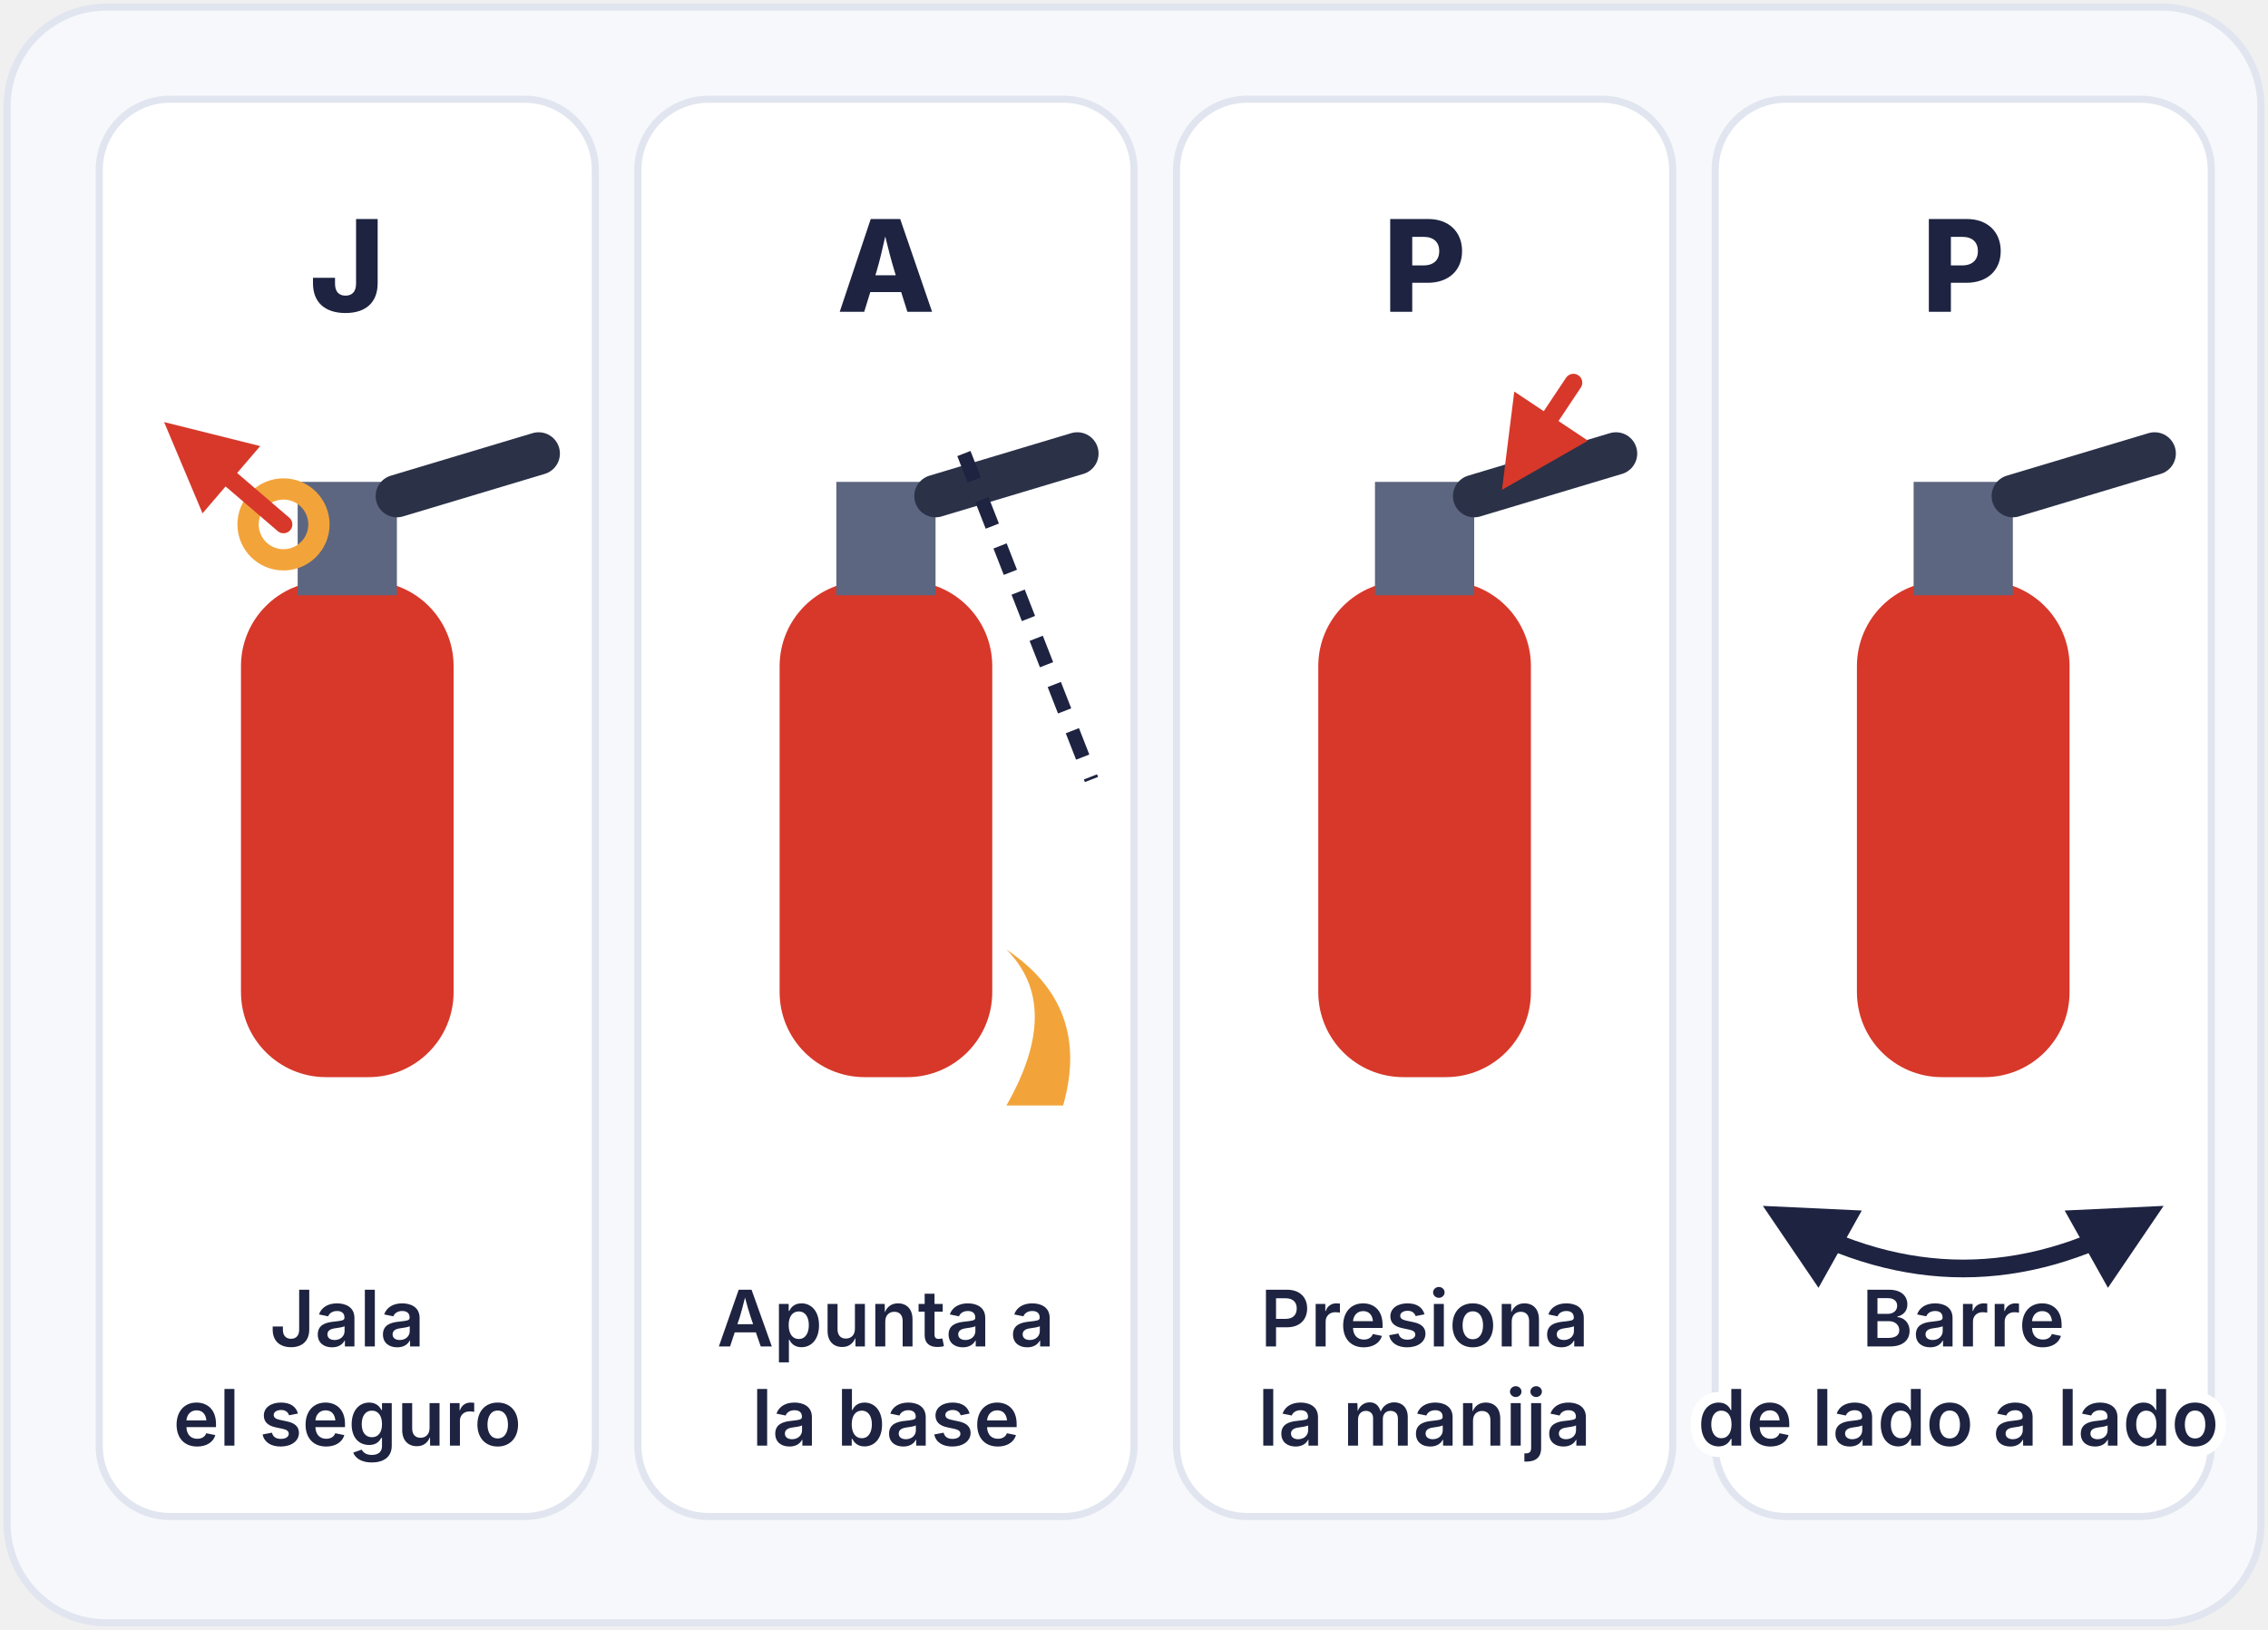
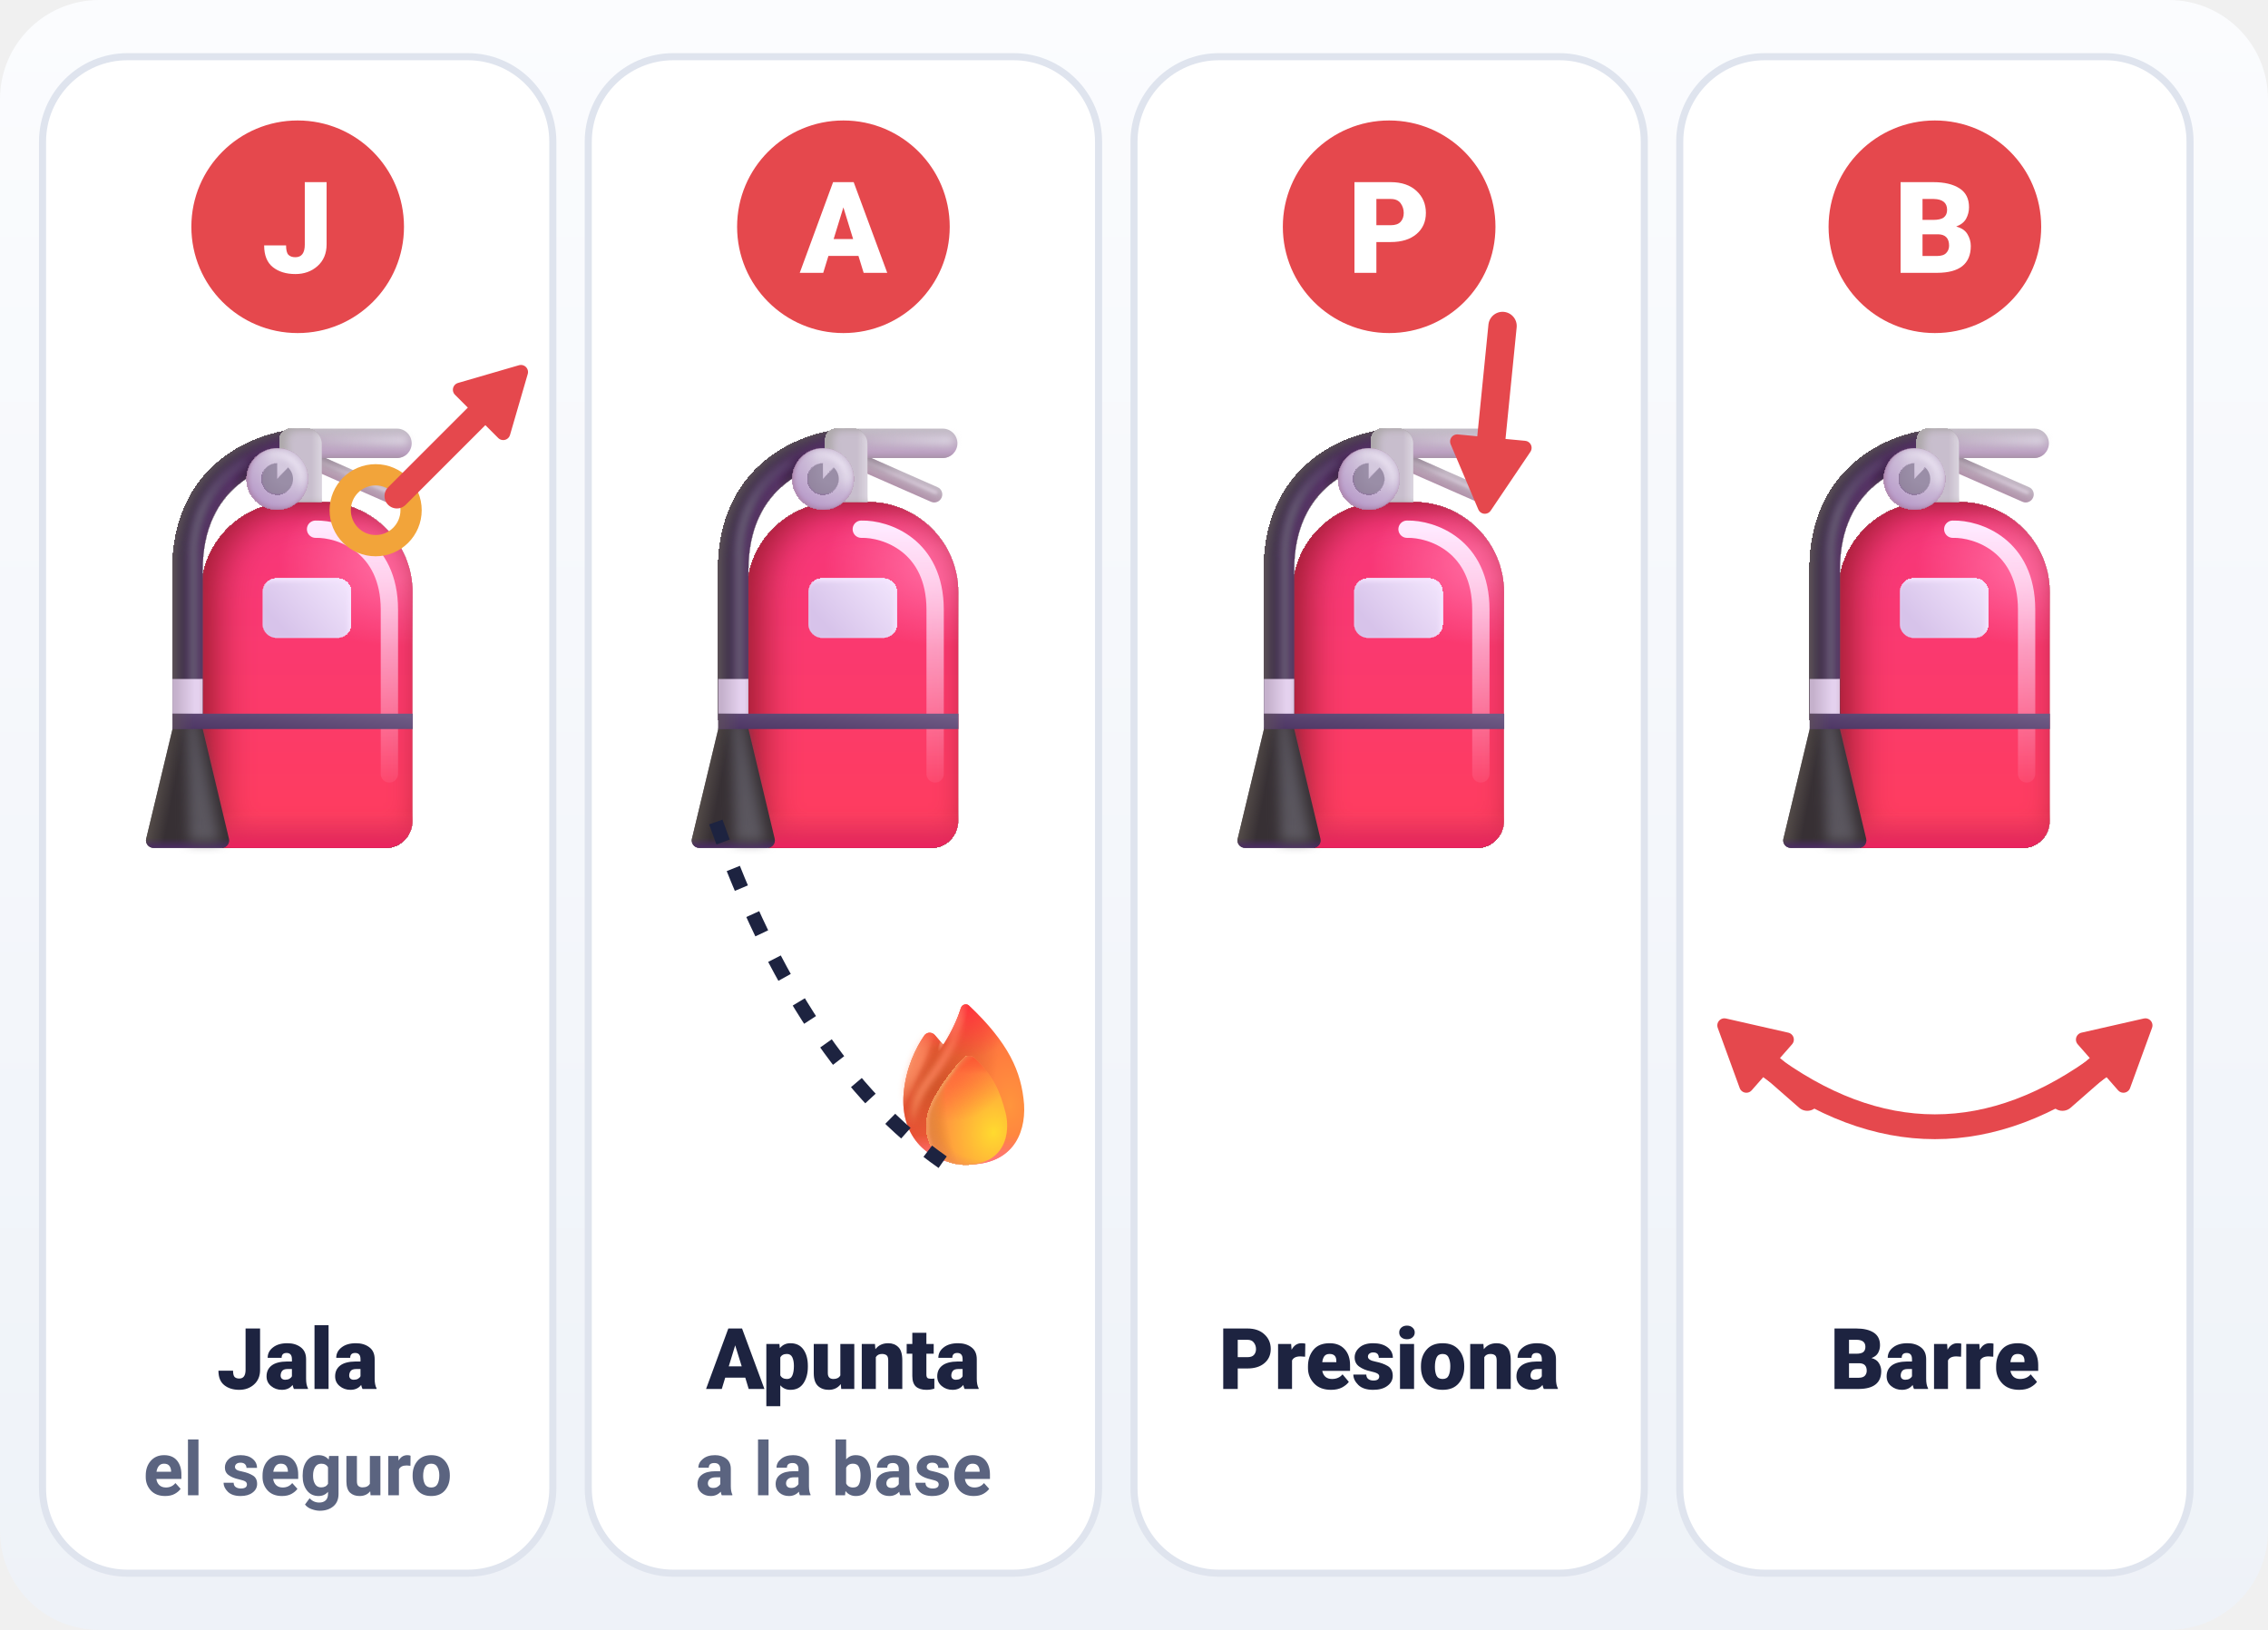
- <svg xmlns="http://www.w3.org/2000/svg" viewBox="0 0 320 230" role="img" aria-label="Extintor: jala el seguro, apunta a la base, presiona la manija, barre de lado a lado">
+ <svg xmlns="http://www.w3.org/2000/svg" viewBox="0 0 320 230" role="img" aria-label="Extintor, J.A.P.B.: jala el seguro, apunta a la base del fuego, presiona la manija, barre de lado a lado.">
  <defs>
-     <marker id="ah" viewBox="0 0 10 10" refX="7" refY="5" markerWidth="5" markerHeight="5" orient="auto-start-reverse">
-       <path d="M0 0 L10 5 L0 10 z" fill="#1d2340" />
-     </marker>
-     <marker id="ahr" viewBox="0 0 10 10" refX="7" refY="5" markerWidth="5" markerHeight="5" orient="auto-start-reverse">
-       <path d="M0 0 L10 5 L0 10 z" fill="#d7382a" />
-     </marker>
-     <style>.lb{font:700 13px system-ui,-apple-system,sans-serif;fill:#1d2340;paint-order:stroke;stroke:#fff;stroke-width:4px;stroke-linejoin:round}.sm{font:600 11px system-ui,-apple-system,sans-serif;fill:#1d2340;paint-order:stroke;stroke:#fff;stroke-width:3px}.big{font:800 18px system-ui,-apple-system,sans-serif;fill:#1d2340}.rd{fill:#d7382a}</style>
+     <linearGradient id="bg" x1="0" y1="0" x2="0" y2="1">
+       <stop offset="0" stop-color="#fbfcfe" />
+       <stop offset="1" stop-color="#eef2f8" />
+     </linearGradient>
+     <clipPath id="card">
+       <rect x="0" y="0" width="320" height="230" rx="14" />
+     </clipPath>
+     <symbol id="s0_sym" viewBox="0 0 32 32" fill="none">
+       <g filter="url(#s0_0)">
+         <path d="M9.601 12.99C9.601 9.67 12.29 6.99 15.6 6.99H17.615C20.929 6.99 23.62 9.67 23.62 12.99V28.154C23.615 29.15 22.81 29.95 21.82 29.95H11.401C10.407 29.95 9.6 29.15 9.6 28.15V12.988Z" fill="url(#s0_11)" />
+         <path d="M9.601 12.99C9.601 9.67 12.29 6.99 15.6 6.99H17.615C20.929 6.99 23.62 9.67 23.62 12.99V28.154C23.615 29.15 22.81 29.95 21.82 29.95H11.401C10.407 29.95 9.6 29.15 9.6 28.15V12.988Z" fill="url(#s0_12)" />
+         <path d="M9.601 12.99C9.601 9.67 12.29 6.99 15.6 6.99H17.615C20.929 6.99 23.62 9.67 23.62 12.99V28.154C23.615 29.15 22.81 29.95 21.82 29.95H11.401C10.407 29.95 9.6 29.15 9.6 28.15V12.988Z" fill="url(#s0_13)" />
+       </g>
+       <path d="M9.601 12.99C9.601 9.67 12.29 6.99 15.6 6.99H17.615C20.929 6.99 23.62 9.67 23.62 12.99V28.154C23.615 29.15 22.81 29.95 21.82 29.95H11.401C10.407 29.95 9.6 29.15 9.6 28.15V12.988Z" fill="url(#s0_14)" />
+       <g filter="url(#s0_1)">
+         <path d="M13.679 12.97C13.679 12.47 14.08 12.07 14.58 12.07H18.638C19.135 12.07 19.54 12.47 19.54 12.97V15.1C19.538 15.6 19.13 16 18.64 16H14.579C14.082 16 13.68 15.6 13.68 15.1V12.966Z" fill="url(#s0_15)" />
+       </g>
+       <path d="M17.188 8.79C18.822 8.75 22.09 9.87 22.09 14.14C22.089 18.34 22.09 23.09 22.09 25.04" stroke="url(#s0_16)" stroke-width="1.15" stroke-linecap="round" />
+       <path d="M15.515 3.62C15.633 3.35 15.95 3.23 16.21 3.34L22.251 6C22.519 6.11 22.64 6.43 22.52 6.69C22.406 6.96 22.09 7.09 21.82 6.97L15.787 4.32C15.519 4.2 15.4 3.89 15.51 3.62Z" fill="url(#s0_17)" />
+       <path d="M15.515 3.62C15.633 3.35 15.95 3.23 16.21 3.34L22.251 6C22.519 6.11 22.64 6.43 22.52 6.69C22.406 6.96 22.09 7.09 21.82 6.97L15.787 4.32C15.519 4.2 15.4 3.89 15.51 3.62Z" fill="url(#s0_18)" />
+       <g filter="url(#s0_2)">
+         <path d="M17.405 4.27L22.124 6.34" stroke="url(#s0_19)" stroke-width="0.25" stroke-linecap="round" />
+       </g>
+       <path d="M15.272 3.09C15.272 2.55 15.71 2.11 16.25 2.11H22.593C23.132 2.11 23.57 2.55 23.57 3.09C23.569 3.63 23.13 4.06 22.59 4.06H16.249C15.71 4.06 15.27 3.63 15.27 3.09Z" fill="url(#s0_20)" />
+       <path d="M15.272 3.09C15.272 2.55 15.71 2.11 16.25 2.11H22.593C23.132 2.11 23.57 2.55 23.57 3.09C23.569 3.63 23.13 4.06 22.59 4.06H16.249C15.71 4.06 15.27 3.63 15.27 3.09Z" fill="url(#s0_21)" />
+       <g filter="url(#s0_3)">
+         <path fill-rule="evenodd" clip-rule="evenodd" d="M10.748 4.31C12.441 2.88 14.45 2.33 15.78 2.18L16 4.17C14.941 4.28 13.35 4.73 12.04 5.84C10.764 6.91 9.69 8.65 9.69 11.53V21.469H7.686V11.531C7.686 8.07 9.02 5.76 10.75 4.31Z" fill="#542E65" />
+         <path fill-rule="evenodd" clip-rule="evenodd" d="M10.748 4.31C12.441 2.88 14.45 2.33 15.78 2.18L16 4.17C14.941 4.28 13.35 4.73 12.04 5.84C10.764 6.91 9.69 8.65 9.69 11.53V21.469H7.686V11.531C7.686 8.07 9.02 5.76 10.75 4.31Z" fill="url(#s0_22)" />
+       </g>
+       <path d="M5.944 29.34L7.714 21.95H9.667L11.437 29.34C11.512 29.65 11.27 29.95 10.95 29.95H6.43C6.107 29.95 5.87 29.65 5.94 29.34Z" fill="#373034" />
+       <path d="M5.944 29.34L7.714 21.95H9.667L11.437 29.34C11.512 29.65 11.27 29.95 10.95 29.95H6.43C6.107 29.95 5.87 29.65 5.94 29.34Z" fill="url(#s0_23)" />
+       <path d="M5.944 29.34L7.714 21.95H9.667L11.437 29.34C11.512 29.65 11.27 29.95 10.95 29.95H6.43C6.107 29.95 5.87 29.65 5.94 29.34Z" fill="url(#s0_24)" />
+       <g filter="url(#s0_4)">
+         <path d="M15.554 2.11C15.139 2.11 14.8 2.45 14.8 2.86V7.04C15.065 7.01 15.33 6.99 15.6 6.99H17.593V3.109C17.593 2.56 17.14 2.11 16.59 2.11H15.554Z" fill="#C8BECD" />
+         <path d="M15.554 2.11C15.139 2.11 14.8 2.45 14.8 2.86V7.04C15.065 7.01 15.33 6.99 15.6 6.99H17.593V3.109C17.593 2.56 17.14 2.11 16.59 2.11H15.554Z" fill="url(#s0_25)" />
+       </g>
+       <g filter="url(#s0_5)">
+         <circle cx="14.65" cy="5.45" r="2.04" fill="url(#s0_26)" />
+       </g>
+       <g filter="url(#s0_6)">
+         <circle cx="14.65" cy="5.45" r="1.56" stroke="url(#s0_27)" stroke-width="0.5" />
+       </g>
+       <g filter="url(#s0_7)">
+         <path d="M14.639 4.41V5.453L15.369 4.7C15.565 4.89 15.69 5.16 15.69 5.45C15.686 6.02 15.22 6.49 14.65 6.49C14.073 6.49 13.61 6.02 13.61 5.45C13.608 4.88 14.07 4.41 14.64 4.41Z" fill="url(#s0_28)" />
+       </g>
+       <g filter="url(#s0_8)">
+         <path d="M8.796 29.56L8.608 21.47H9.296L10.843 29.56H8.796Z" fill="url(#s0_29)" />
+         <path d="M8.796 29.56L8.608 21.47H9.296L10.843 29.56H8.796Z" fill="url(#s0_30)" />
+       </g>
+       <g filter="url(#s0_9)">
+         <path d="M12.608 4.34C11.436 4.83 9.09 6.75 9.09 10.5C9.093 14.25 9.09 17.98 9.09 19.38" stroke="url(#s0_31)" stroke-width="0.6" />
+       </g>
+       <path d="M9.686 18.73V21.469H7.686V18.734H9.686Z" fill="url(#s0_32)" />
+       <path d="M9.686 18.73V21.469H7.686V18.734H9.686Z" fill="url(#s0_33)" />
+       <rect x="7.69" y="21.04" width="15.95" height="1.02" fill="url(#s0_34)" />
+       <rect x="7.69" y="21.04" width="15.95" height="1.02" fill="url(#s0_35)" />
+       <g filter="url(#s0_10)">
+         <rect x="17.59" y="2.59" width="5.75" height="0.61" rx="0.31" fill="url(#s0_36)" />
+       </g>
+       <defs>
+         <filter id="s0_0" x="9.6" y="6.99" width="15.01" height="22.97" filterUnits="userSpaceOnUse" color-interpolation-filters="sRGB">
+           <feFlood flood-opacity="0" result="BackgroundImageFix" />
+           <feBlend mode="normal" in="SourceGraphic" in2="BackgroundImageFix" result="shape" />
+           <feColorMatrix in="SourceAlpha" type="matrix" values="0 0 0 0 0 0 0 0 0 0 0 0 0 0 0 0 0 0 127 0" result="hardAlpha" />
+           <feOffset dx="1" />
+           <feGaussianBlur stdDeviation="1.25" />
+           <feComposite in2="hardAlpha" operator="arithmetic" k2="-1" k3="1" />
+           <feColorMatrix type="matrix" values="0 0 0 0 0.63 0 0 0 0 0.11 0 0 0 0 0.2 0 0 0 1 0" />
+           <feBlend mode="normal" in2="shape" result="effect1_innerShadow_18_26380" />
+         </filter>
+         <filter id="s0_1" x="13.53" y="12.07" width="6.01" height="4.08" filterUnits="userSpaceOnUse" color-interpolation-filters="sRGB">
+           <feFlood flood-opacity="0" result="BackgroundImageFix" />
+           <feBlend mode="normal" in="SourceGraphic" in2="BackgroundImageFix" result="shape" />
+           <feColorMatrix in="SourceAlpha" type="matrix" values="0 0 0 0 0 0 0 0 0 0 0 0 0 0 0 0 0 0 127 0" result="hardAlpha" />
+           <feOffset dx="-0.15" dy="0.15" />
+           <feGaussianBlur stdDeviation="0.15" />
+           <feComposite in2="hardAlpha" operator="arithmetic" k2="-1" k3="1" />
+           <feColorMatrix type="matrix" values="0 0 0 0 0.96 0 0 0 0 0.9 0 0 0 0 1 0 0 0 1 0" />
+           <feBlend mode="normal" in2="shape" result="effect1_innerShadow_18_26380" />
+         </filter>
+         <filter id="s0_2" x="17.03" y="3.89" width="5.47" height="2.83" filterUnits="userSpaceOnUse" color-interpolation-filters="sRGB">
+           <feFlood flood-opacity="0" result="BackgroundImageFix" />
+           <feBlend mode="normal" in="SourceGraphic" in2="BackgroundImageFix" result="shape" />
+           <feGaussianBlur stdDeviation="0.12" result="effect1_foregroundBlur_18_26380" />
+         </filter>
+         <filter id="s0_3" x="7.69" y="2.18" width="9.31" height="19.29" filterUnits="userSpaceOnUse" color-interpolation-filters="sRGB">
+           <feFlood flood-opacity="0" result="BackgroundImageFix" />
+           <feBlend mode="normal" in="SourceGraphic" in2="BackgroundImageFix" result="shape" />
+           <feColorMatrix in="SourceAlpha" type="matrix" values="0 0 0 0 0 0 0 0 0 0 0 0 0 0 0 0 0 0 127 0" result="hardAlpha" />
+           <feOffset dx="1.25" />
+           <feGaussianBlur stdDeviation="0.5" />
+           <feComposite in2="hardAlpha" operator="arithmetic" k2="-1" k3="1" />
+           <feColorMatrix type="matrix" values="0 0 0 0 0.25 0 0 0 0 0.2 0 0 0 0 0.29 0 0 0 1 0" />
+           <feBlend mode="normal" in2="shape" result="effect1_innerShadow_18_26380" />
+           <feColorMatrix in="SourceAlpha" type="matrix" values="0 0 0 0 0 0 0 0 0 0 0 0 0 0 0 0 0 0 127 0" result="hardAlpha" />
+           <feOffset dx="0.25" />
+           <feGaussianBlur stdDeviation="0.38" />
+           <feComposite in2="hardAlpha" operator="arithmetic" k2="-1" k3="1" />
+           <feColorMatrix type="matrix" values="0 0 0 0 0.38 0 0 0 0 0.34 0 0 0 0 0.35 0 0 0 1 0" />
+           <feBlend mode="normal" in2="effect1_innerShadow_18_26380" result="effect2_innerShadow_18_26380" />
+         </filter>
+         <filter id="s0_4" x="14.8" y="2.11" width="3.29" height="5.03" filterUnits="userSpaceOnUse" color-interpolation-filters="sRGB">
+           <feFlood flood-opacity="0" result="BackgroundImageFix" />
+           <feBlend mode="normal" in="SourceGraphic" in2="BackgroundImageFix" result="shape" />
+           <feColorMatrix in="SourceAlpha" type="matrix" values="0 0 0 0 0 0 0 0 0 0 0 0 0 0 0 0 0 0 127 0" result="hardAlpha" />
+           <feOffset dx="0.5" dy="0.1" />
+           <feGaussianBlur stdDeviation="0.25" />
+           <feComposite in2="hardAlpha" operator="arithmetic" k2="-1" k3="1" />
+           <feColorMatrix type="matrix" values="0 0 0 0 0.68 0 0 0 0 0.66 0 0 0 0 0.67 0 0 0 1 0" />
+           <feBlend mode="normal" in2="shape" result="effect1_innerShadow_18_26380" />
+         </filter>
+         <filter id="s0_5" x="12.61" y="3.31" width="4.18" height="4.18" filterUnits="userSpaceOnUse" color-interpolation-filters="sRGB">
+           <feFlood flood-opacity="0" result="BackgroundImageFix" />
+           <feBlend mode="normal" in="SourceGraphic" in2="BackgroundImageFix" result="shape" />
+           <feColorMatrix in="SourceAlpha" type="matrix" values="0 0 0 0 0 0 0 0 0 0 0 0 0 0 0 0 0 0 127 0" result="hardAlpha" />
+           <feOffset dx="0.1" dy="-0.1" />
+           <feGaussianBlur stdDeviation="0.15" />
+           <feComposite in2="hardAlpha" operator="arithmetic" k2="-1" k3="1" />
+           <feColorMatrix type="matrix" values="0 0 0 0 0.67 0 0 0 0 0.51 0 0 0 0 0.66 0 0 0 1 0" />
+           <feBlend mode="normal" in2="shape" result="effect1_innerShadow_18_26380" />
+         </filter>
+         <filter id="s0_6" x="12.54" y="3.34" width="4.22" height="4.22" filterUnits="userSpaceOnUse" color-interpolation-filters="sRGB">
+           <feFlood flood-opacity="0" result="BackgroundImageFix" />
+           <feBlend mode="normal" in="SourceGraphic" in2="BackgroundImageFix" result="shape" />
+           <feGaussianBlur stdDeviation="0.15" result="effect1_foregroundBlur_18_26380" />
+         </filter>
+         <filter id="s0_7" x="13.61" y="4.36" width="2.13" height="2.13" filterUnits="userSpaceOnUse" color-interpolation-filters="sRGB">
+           <feFlood flood-opacity="0" result="BackgroundImageFix" />
+           <feBlend mode="normal" in="SourceGraphic" in2="BackgroundImageFix" result="shape" />
+           <feColorMatrix in="SourceAlpha" type="matrix" values="0 0 0 0 0 0 0 0 0 0 0 0 0 0 0 0 0 0 127 0" result="hardAlpha" />
+           <feOffset dx="0.05" dy="-0.05" />
+           <feGaussianBlur stdDeviation="0.05" />
+           <feComposite in2="hardAlpha" operator="arithmetic" k2="-1" k3="1" />
+           <feColorMatrix type="matrix" values="0 0 0 0 0.56 0 0 0 0 0.47 0 0 0 0 0.62 0 0 0 1 0" />
+           <feBlend mode="normal" in2="shape" result="effect1_innerShadow_18_26380" />
+         </filter>
+         <filter id="s0_8" x="7.81" y="20.67" width="3.83" height="9.69" filterUnits="userSpaceOnUse" color-interpolation-filters="sRGB">
+           <feFlood flood-opacity="0" result="BackgroundImageFix" />
+           <feBlend mode="normal" in="SourceGraphic" in2="BackgroundImageFix" result="shape" />
+           <feGaussianBlur stdDeviation="0.4" result="effect1_foregroundBlur_18_26380" />
+         </filter>
+         <filter id="s0_9" x="8.34" y="3.62" width="4.83" height="16.21" filterUnits="userSpaceOnUse" color-interpolation-filters="sRGB">
+           <feFlood flood-opacity="0" result="BackgroundImageFix" />
+           <feBlend mode="normal" in="SourceGraphic" in2="BackgroundImageFix" result="shape" />
+           <feGaussianBlur stdDeviation="0.23" result="effect1_foregroundBlur_18_26380" />
+         </filter>
+         <filter id="s0_10" x="17.09" y="2.09" width="6.75" height="1.61" filterUnits="userSpaceOnUse" color-interpolation-filters="sRGB">
+           <feFlood flood-opacity="0" result="BackgroundImageFix" />
+           <feBlend mode="normal" in="SourceGraphic" in2="BackgroundImageFix" result="shape" />
+           <feGaussianBlur stdDeviation="0.25" result="effect1_foregroundBlur_18_26380" />
+         </filter>
+         <linearGradient id="s0_11" x1="16.61" y1="6.99" x2="16.61" y2="29.95" gradientUnits="userSpaceOnUse">
+           <stop stop-color="#F6367C" />
+           <stop offset="1" stop-color="#FF3D5D" />
+         </linearGradient>
+         <linearGradient id="s0_12" x1="18.23" y1="30.56" x2="18.23" y2="27.75" gradientUnits="userSpaceOnUse">
+           <stop stop-color="#E22360" />
+           <stop offset="1" stop-color="#E22360" stop-opacity="0" />
+         </linearGradient>
+         <radialGradient id="s0_13" cx="0" cy="0" r="1" gradientUnits="userSpaceOnUse" gradientTransform="translate(22.48 11.06) rotate(180) scale(7.75 5.5)">
+           <stop offset="0.19" stop-color="#FF649B" />
+           <stop offset="1" stop-color="#FF649B" stop-opacity="0" />
+         </radialGradient>
+         <linearGradient id="s0_14" x1="19.17" y1="29.95" x2="19.17" y2="27.5" gradientUnits="userSpaceOnUse">
+           <stop stop-color="#EB2260" />
+           <stop offset="1" stop-color="#FF4C66" stop-opacity="0" />
+         </linearGradient>
+         <linearGradient id="s0_15" x1="18.92" y1="12.07" x2="15.2" y2="15.56" gradientUnits="userSpaceOnUse">
+           <stop stop-color="#F1E4FC" />
+           <stop offset="1" stop-color="#D7C3EA" />
+         </linearGradient>
+         <linearGradient id="s0_16" x1="19.64" y1="8.78" x2="19.64" y2="26.88" gradientUnits="userSpaceOnUse">
+           <stop stop-color="#FFE9FF" />
+           <stop offset="1" stop-color="#FFE9FF" stop-opacity="0" />
+         </linearGradient>
+         <linearGradient id="s0_17" x1="19.64" y1="4.97" x2="19.23" y2="5.91" gradientUnits="userSpaceOnUse">
+           <stop stop-color="#C1B5C2" />
+           <stop offset="1" stop-color="#B090A9" />
+         </linearGradient>
+         <radialGradient id="s0_18" cx="0" cy="0" r="1" gradientUnits="userSpaceOnUse" gradientTransform="translate(17.67 3.91) rotate(25.59) scale(2.46 0.85)">
+           <stop offset="0.13" stop-color="#9D8D9C" />
+           <stop offset="1" stop-color="#9D8D9C" stop-opacity="0" />
+         </radialGradient>
+         <linearGradient id="s0_19" x1="21.83" y1="6.34" x2="16.67" y2="4.27" gradientUnits="userSpaceOnUse">
+           <stop stop-color="#D7CAD9" />
+           <stop offset="1" stop-color="#D7CAD9" stop-opacity="0" />
+         </linearGradient>
+         <linearGradient id="s0_20" x1="19.42" y1="2.11" x2="19.42" y2="4.06" gradientUnits="userSpaceOnUse">
+           <stop stop-color="#C2BCC5" />
+           <stop offset="1" stop-color="#BB9CC2" />
+         </linearGradient>
+         <linearGradient id="s0_21" x1="20.37" y1="4.14" x2="20.37" y2="3.48" gradientUnits="userSpaceOnUse">
+           <stop stop-color="#A28EA1" />
+           <stop offset="1" stop-color="#BEA3C4" stop-opacity="0" />
+         </linearGradient>
+         <radialGradient id="s0_22" cx="0" cy="0" r="1" gradientUnits="userSpaceOnUse" gradientTransform="translate(12.95 5.2) rotate(131.22) scale(1.68 1.15)">
+           <stop offset="0.28" stop-color="#3C1E48" />
+           <stop offset="1" stop-color="#3C1E48" stop-opacity="0" />
+         </radialGradient>
+         <linearGradient id="s0_23" x1="5.8" y1="28.38" x2="7.3" y2="28.66" gradientUnits="userSpaceOnUse">
+           <stop stop-color="#5C544F" />
+           <stop offset="1" stop-color="#5C544F" stop-opacity="0" />
+         </linearGradient>
+         <linearGradient id="s0_24" x1="10.48" y1="29.95" x2="10.48" y2="29.31" gradientUnits="userSpaceOnUse">
+           <stop offset="0.02" stop-color="#4B2C63" />
+           <stop offset="1" stop-color="#4B2C63" stop-opacity="0" />
+         </linearGradient>
+         <linearGradient id="s0_25" x1="17.76" y1="7.04" x2="16.92" y2="7.04" gradientUnits="userSpaceOnUse">
+           <stop stop-color="#E0DBE4" />
+           <stop offset="1" stop-color="#E0DBE4" stop-opacity="0" />
+         </linearGradient>
+         <radialGradient id="s0_26" cx="0" cy="0" r="1" gradientUnits="userSpaceOnUse" gradientTransform="translate(15.83 4.03) rotate(118.3) scale(3.69 4.33)">
+           <stop offset="0.35" stop-color="#D4C9DE" />
+           <stop offset="1" stop-color="#B89BC9" />
+         </radialGradient>
+         <linearGradient id="s0_27" x1="16.21" y1="4.31" x2="15.14" y2="5.45" gradientUnits="userSpaceOnUse">
+           <stop stop-color="#EAE2F1" />
+           <stop offset="1" stop-color="#EAE2F1" stop-opacity="0" />
+         </linearGradient>
+         <radialGradient id="s0_28" cx="0" cy="0" r="1" gradientUnits="userSpaceOnUse" gradientTransform="translate(15.44 4.69) rotate(121.27) scale(2.11 1.83)">
+           <stop offset="0.55" stop-color="#9A8EA7" />
+           <stop offset="1" stop-color="#93859F" />
+         </radialGradient>
+         <linearGradient id="s0_29" x1="9.42" y1="21.47" x2="9.42" y2="29.56" gradientUnits="userSpaceOnUse">
+           <stop stop-color="#57535C" />
+           <stop offset="1" stop-color="#5B575F" />
+         </linearGradient>
+         <linearGradient id="s0_30" x1="9.42" y1="21.47" x2="9.42" y2="23.63" gradientUnits="userSpaceOnUse">
+           <stop offset="0.08" stop-color="#59545D" />
+           <stop offset="1" stop-color="#59545D" stop-opacity="0" />
+         </linearGradient>
+         <linearGradient id="s0_31" x1="8.88" y1="18.06" x2="14.19" y2="2.1" gradientUnits="userSpaceOnUse">
+           <stop offset="0.61" stop-color="#645871" />
+           <stop offset="1" stop-color="#5D4675" stop-opacity="0" />
+         </linearGradient>
+         <linearGradient id="s0_32" x1="7.92" y1="20.1" x2="9.69" y2="20.1" gradientUnits="userSpaceOnUse">
+           <stop stop-color="#C5B1CC" />
+           <stop offset="0.7" stop-color="#E4D1EE" />
+         </linearGradient>
+         <linearGradient id="s0_33" x1="10.03" y1="21.05" x2="9.42" y2="21.05" gradientUnits="userSpaceOnUse">
+           <stop stop-color="#CEB2CB" />
+           <stop offset="1" stop-color="#CEB2CB" stop-opacity="0" />
+         </linearGradient>
+         <linearGradient id="s0_34" x1="18.33" y1="20.66" x2="18.05" y2="23.06" gradientUnits="userSpaceOnUse">
+           <stop stop-color="#6F5B85" />
+           <stop offset="1" stop-color="#4E3765" />
+         </linearGradient>
+         <linearGradient id="s0_35" x1="7.33" y1="21.72" x2="9.11" y2="21.72" gradientUnits="userSpaceOnUse">
+           <stop stop-color="#5E4F5C" />
+           <stop offset="1" stop-color="#5E4F5C" stop-opacity="0" />
+         </linearGradient>
+         <linearGradient id="s0_36" x1="23.34" y1="2.9" x2="16.81" y2="2.9" gradientUnits="userSpaceOnUse">
+           <stop stop-color="#DDD6E3" />
+           <stop offset="1" stop-color="#DDD6E3" stop-opacity="0" />
+         </linearGradient>
+       </defs>
+     </symbol>
+     <symbol id="s1_sym" viewBox="0 0 32 32" fill="none">
+       <path d="M12.555 8.94C14.092 6.54 15 4.32 15.48 2.76C15.658 2.16 16.43 1.91 16.88 2.34C23.755 8.82 26 13.77 26.45 19.49C26.777 25.02 24.06 29.94 16.76 29.94C9.911 29.94 4.86 25.16 5.54 17.58C5.954 13.06 7.71 9.61 9.12 7.55C9.56 6.91 10.47 6.9 10.98 7.49L12.237 8.96C12.324 9.06 12.48 9.05 12.56 8.94Z" fill="url(#s1_3)" />
+       <path d="M12.555 8.94C14.092 6.54 15 4.32 15.48 2.76C15.658 2.16 16.43 1.91 16.88 2.34C23.755 8.82 26 13.77 26.45 19.49C26.777 25.02 24.06 29.94 16.76 29.94C9.911 29.94 4.86 25.16 5.54 17.58C5.954 13.06 7.71 9.61 9.12 7.55C9.56 6.91 10.47 6.9 10.98 7.49L12.237 8.96C12.324 9.06 12.48 9.05 12.56 8.94Z" fill="url(#s1_4)" />
+       <path d="M12.555 8.94C14.092 6.54 15 4.32 15.48 2.76C15.658 2.16 16.43 1.91 16.88 2.34C23.755 8.82 26 13.77 26.45 19.49C26.777 25.02 24.06 29.94 16.76 29.94C9.911 29.94 4.86 25.16 5.54 17.58C5.954 13.06 7.71 9.61 9.12 7.55C9.56 6.91 10.47 6.9 10.98 7.49L12.237 8.96C12.324 9.06 12.48 9.05 12.56 8.94Z" fill="url(#s1_5)" />
+       <path d="M12.555 8.94C14.092 6.54 15 4.32 15.48 2.76C15.658 2.16 16.43 1.91 16.88 2.34C23.755 8.82 26 13.77 26.45 19.49C26.777 25.02 24.06 29.94 16.76 29.94C9.911 29.94 4.86 25.16 5.54 17.58C5.954 13.06 7.71 9.61 9.12 7.55C9.56 6.91 10.47 6.9 10.98 7.49L12.237 8.96C12.324 9.06 12.48 9.05 12.56 8.94Z" fill="url(#s1_6)" />
+       <path d="M12.555 8.94C14.092 6.54 15 4.32 15.48 2.76C15.658 2.16 16.43 1.91 16.88 2.34C23.755 8.82 26 13.77 26.45 19.49C26.777 25.02 24.06 29.94 16.76 29.94C9.911 29.94 4.86 25.16 5.54 17.58C5.954 13.06 7.71 9.61 9.12 7.55C9.56 6.91 10.47 6.9 10.98 7.49L12.237 8.96C12.324 9.06 12.48 9.05 12.56 8.94Z" fill="url(#s1_7)" />
+       <path d="M12.555 8.94C14.092 6.54 15 4.32 15.48 2.76C15.658 2.16 16.43 1.91 16.88 2.34C23.755 8.82 26 13.77 26.45 19.49C26.777 25.02 24.06 29.94 16.76 29.94C9.911 29.94 4.86 25.16 5.54 17.58C5.954 13.06 7.71 9.61 9.12 7.55C9.56 6.91 10.47 6.9 10.98 7.49L12.237 8.96C12.324 9.06 12.48 9.05 12.56 8.94Z" fill="url(#s1_8)" />
+       <path d="M12.555 8.94C14.092 6.54 15 4.32 15.48 2.76C15.658 2.16 16.43 1.91 16.88 2.34C23.755 8.82 26 13.77 26.45 19.49C26.777 25.02 24.06 29.94 16.76 29.94C9.911 29.94 4.86 25.16 5.54 17.58C5.954 13.06 7.71 9.61 9.12 7.55C9.56 6.91 10.47 6.9 10.98 7.49L12.237 8.96C12.324 9.06 12.48 9.05 12.56 8.94Z" fill="url(#s1_9)" />
+       <path d="M12.555 8.94C14.092 6.54 15 4.32 15.48 2.76C15.658 2.16 16.43 1.91 16.88 2.34C23.755 8.82 26 13.77 26.45 19.49C26.777 25.02 24.06 29.94 16.76 29.94C9.911 29.94 4.86 25.16 5.54 17.58C5.954 13.06 7.71 9.61 9.12 7.55C9.56 6.91 10.47 6.9 10.98 7.49L12.237 8.96C12.324 9.06 12.48 9.05 12.56 8.94Z" fill="url(#s1_10)" />
+       <g filter="url(#s1_0)">
+         <path d="M10.178 19.88C11.48 16.78 14.15 13.35 15.96 11.49C16.467 10.96 17.29 10.95 17.83 11.45C21.291 14.64 22.33 17.52 23.22 20.88C24.137 24.37 23.22 29.99 16.3 29.99C10.335 29.99 8.27 24.42 10.18 19.88Z" fill="url(#s1_11)" />
+         <path d="M10.178 19.88C11.48 16.78 14.15 13.35 15.96 11.49C16.467 10.96 17.29 10.95 17.83 11.45C21.291 14.64 22.33 17.52 23.22 20.88C24.137 24.37 23.22 29.99 16.3 29.99C10.335 29.99 8.27 24.42 10.18 19.88Z" fill="url(#s1_12)" />
+         <path d="M10.178 19.88C11.48 16.78 14.15 13.35 15.96 11.49C16.467 10.96 17.29 10.95 17.83 11.45C21.291 14.64 22.33 17.52 23.22 20.88C24.137 24.37 23.22 29.99 16.3 29.99C10.335 29.99 8.27 24.42 10.18 19.88Z" fill="url(#s1_13)" />
+       </g>
+       <path d="M10.178 19.88C11.48 16.78 14.15 13.35 15.96 11.49C16.467 10.96 17.29 10.95 17.83 11.45C21.291 14.64 22.33 17.52 23.22 20.88C24.137 24.37 23.22 29.99 16.3 29.99C10.335 29.99 8.27 24.42 10.18 19.88Z" fill="url(#s1_14)" />
+       <path d="M10.178 19.88C11.48 16.78 14.15 13.35 15.96 11.49C16.467 10.96 17.29 10.95 17.83 11.45C21.291 14.64 22.33 17.52 23.22 20.88C24.137 24.37 23.22 29.99 16.3 29.99C10.335 29.99 8.27 24.42 10.18 19.88Z" fill="url(#s1_15)" />
+       <g filter="url(#s1_1)">
+         <path d="M11.814 11.54C14.129 8.15 15.48 4.48 15.9 3.58C15.294 8.21 13.54 11.6 10.23 15.97C7.583 19.47 7.1 22.46 7.13 23.19C6.301 17.63 8.92 15.78 11.81 11.54Z" fill="url(#s1_16)" />
+       </g>
+       <g filter="url(#s1_2)">
+         <path d="M9.814 7.87C8.514 9.49 5.93 13.96 5.99 18.96C7.275 13.84 10.27 12.22 9.81 7.87Z" fill="url(#s1_17)" />
+       </g>
+       <defs>
+         <filter id="s1_0" x="9.49" y="11.08" width="14.53" height="18.91" filterUnits="userSpaceOnUse" color-interpolation-filters="sRGB">
+           <feFlood flood-opacity="0" result="BackgroundImageFix" />
+           <feBlend mode="normal" in="SourceGraphic" in2="BackgroundImageFix" result="shape" />
+           <feColorMatrix in="SourceAlpha" type="matrix" values="0 0 0 0 0 0 0 0 0 0 0 0 0 0 0 0 0 0 127 0" result="hardAlpha" />
+           <feOffset dx="0.5" />
+           <feGaussianBlur stdDeviation="0.25" />
+           <feComposite in2="hardAlpha" operator="arithmetic" k2="-1" k3="1" />
+           <feColorMatrix type="matrix" values="0 0 0 0 0.95 0 0 0 0 0.62 0 0 0 0 0.36 0 0 0 1 0" />
+           <feBlend mode="normal" in2="shape" result="effect1_innerShadow_18_15821" />
+         </filter>
+         <filter id="s1_1" x="5.72" y="2.33" width="11.42" height="22.12" filterUnits="userSpaceOnUse" color-interpolation-filters="sRGB">
+           <feFlood flood-opacity="0" result="BackgroundImageFix" />
+           <feBlend mode="normal" in="SourceGraphic" in2="BackgroundImageFix" result="shape" />
+           <feGaussianBlur stdDeviation="0.62" result="effect1_foregroundBlur_18_15821" />
+         </filter>
+         <filter id="s1_2" x="4.49" y="6.37" width="6.87" height="14.08" filterUnits="userSpaceOnUse" color-interpolation-filters="sRGB">
+           <feFlood flood-opacity="0" result="BackgroundImageFix" />
+           <feBlend mode="normal" in="SourceGraphic" in2="BackgroundImageFix" result="shape" />
+           <feGaussianBlur stdDeviation="0.75" result="effect1_foregroundBlur_18_15821" />
+         </filter>
+         <radialGradient id="s1_3" cx="0" cy="0" r="1" gradientUnits="userSpaceOnUse" gradientTransform="translate(24 19.72) rotate(-179.47) scale(17.1 25.79)">
+           <stop stop-color="#FF953D" />
+           <stop offset="1" stop-color="#FF5141" />
+         </radialGradient>
+         <radialGradient id="s1_4" cx="0" cy="0" r="1" gradientUnits="userSpaceOnUse" gradientTransform="translate(10.37 15.65) rotate(-157.94) scale(10.34 17.85)">
+           <stop stop-color="#CE5327" />
+           <stop offset="1" stop-color="#CE5327" stop-opacity="0" />
+         </radialGradient>
+         <linearGradient id="s1_5" x1="18.34" y1="29.94" x2="18.34" y2="24.85" gradientUnits="userSpaceOnUse">
+           <stop stop-color="#FF7583" />
+           <stop offset="1" stop-color="#FF7583" stop-opacity="0" />
+         </linearGradient>
+         <radialGradient id="s1_6" cx="0" cy="0" r="1" gradientUnits="userSpaceOnUse" gradientTransform="translate(4.96 14.39) rotate(24.01) scale(3.1 25.7)">
+           <stop stop-color="#FFAA7B" />
+           <stop offset="1" stop-color="#FFAA7B" stop-opacity="0" />
+         </radialGradient>
+         <radialGradient id="s1_7" cx="0" cy="0" r="1" gradientUnits="userSpaceOnUse" gradientTransform="translate(9.31 6.25) rotate(77.32) scale(3.84 4.79)">
+           <stop stop-color="#FF5E47" />
+           <stop offset="1" stop-color="#FF5E47" stop-opacity="0" />
+         </radialGradient>
+         <radialGradient id="s1_8" cx="0" cy="0" r="1" gradientUnits="userSpaceOnUse" gradientTransform="translate(16.43 1.37) rotate(87.88) scale(10.14 9.38)">
+           <stop stop-color="#FF2F3C" />
+           <stop offset="1" stop-color="#FF2F3C" stop-opacity="0" />
+         </radialGradient>
+         <radialGradient id="s1_9" cx="0" cy="0" r="1" gradientUnits="userSpaceOnUse" gradientTransform="translate(13.9 4.8) rotate(25.33) scale(2.3 4.61)">
+           <stop stop-color="#FF846C" />
+           <stop offset="1" stop-color="#FF846C" stop-opacity="0" />
+         </radialGradient>
+         <radialGradient id="s1_10" cx="0" cy="0" r="1" gradientUnits="userSpaceOnUse" gradientTransform="translate(12.46 8.21) rotate(113.22) scale(2.28 0.52)">
+           <stop stop-color="#FFA682" />
+           <stop offset="1" stop-color="#FFA682" stop-opacity="0" />
+         </radialGradient>
+         <radialGradient id="s1_11" cx="0" cy="0" r="1" gradientUnits="userSpaceOnUse" gradientTransform="translate(21.2 24.38) rotate(-168.56) scale(10.03 12.49)">
+           <stop stop-color="#FFDA2F" />
+           <stop offset="1" stop-color="#FF8E41" />
+         </radialGradient>
+         <radialGradient id="s1_12" cx="0" cy="0" r="1" gradientUnits="userSpaceOnUse" gradientTransform="translate(12.4 8.59) rotate(69.04) scale(14.14 12.29)">
+           <stop stop-color="#FD5639" />
+           <stop offset="1" stop-color="#FE5533" stop-opacity="0" />
+         </radialGradient>
+         <radialGradient id="s1_13" cx="0" cy="0" r="1" gradientUnits="userSpaceOnUse" gradientTransform="translate(19.24 20.63) rotate(174.24) scale(9.8 23.99)">
+           <stop offset="0.63" stop-color="#D7812D" stop-opacity="0" />
+           <stop offset="1" stop-color="#D7812D" />
+         </radialGradient>
+         <linearGradient id="s1_14" x1="16.5" y1="10.61" x2="16.5" y2="14.26" gradientUnits="userSpaceOnUse">
+           <stop stop-color="#F95131" />
+           <stop offset="1" stop-color="#F95131" stop-opacity="0" />
+         </linearGradient>
+         <radialGradient id="s1_15" cx="0" cy="0" r="1" gradientUnits="userSpaceOnUse" gradientTransform="translate(22.99 18.8) rotate(143.06) scale(16.05 11.62)">
+           <stop offset="0.77" stop-color="#F18A52" stop-opacity="0" />
+           <stop offset="1" stop-color="#F18A52" />
+         </radialGradient>
+         <linearGradient id="s1_16" x1="15" y1="4.26" x2="7.66" y2="22.73" gradientUnits="userSpaceOnUse">
+           <stop stop-color="#FF7558" />
+           <stop offset="1" stop-color="#F38758" />
+         </linearGradient>
+         <linearGradient id="s1_17" x1="9.54" y1="8.14" x2="5.58" y2="19.48" gradientUnits="userSpaceOnUse">
+           <stop stop-color="#FF815B" />
+           <stop offset="1" stop-color="#FF9C6D" />
+         </linearGradient>
+       </defs>
+     </symbol>
  </defs>
-   <rect x="1" y="1" width="318" height="228" rx="14" fill="#f7f8fc" stroke="#e1e5ef" />
-   <rect x="14" y="14" width="70" height="200" rx="10" fill="#fff" stroke="#e1e5ef" />
-   <text x="49" y="44" text-anchor="middle" class="big">J</text>
-   <rect x="34" y="82" width="30" height="70" rx="12" fill="#d7382a" />
-   <rect x="42" y="68" width="14" height="16" fill="#5d6680" />
-   <path d="M56 70 l20 -6" stroke="#2b3147" stroke-width="6" stroke-linecap="round" />
-   <circle cx="40" cy="74" r="5" fill="none" stroke="#f2a43a" stroke-width="3" />
-   <path d="M40 74 l-14 -12" fill="none" stroke="#d7382a" stroke-width="2.5" stroke-linecap="round" marker-end="url(#ahr)" />
-   <text x="49" y="190" text-anchor="middle" class="sm">Jala</text>
-   <text x="49" y="204" text-anchor="middle" class="sm">el seguro</text>
-   <rect x="90" y="14" width="70" height="200" rx="10" fill="#fff" stroke="#e1e5ef" />
-   <text x="125" y="44" text-anchor="middle" class="big">A</text>
-   <rect x="110" y="82" width="30" height="70" rx="12" fill="#d7382a" />
-   <rect x="118" y="68" width="14" height="16" fill="#5d6680" />
-   <path d="M132 70 l20 -6" stroke="#2b3147" stroke-width="6" stroke-linecap="round" />
-   <path d="M136 64 l18 46" stroke="#1d2340" stroke-width="2" stroke-dasharray="4 3" />
-   <path d="M142 156 q8 -14 0 -22 q12 8 8 22z" fill="#f2a43a" />
-   <text x="125" y="190" text-anchor="middle" class="sm">Apunta a</text>
-   <text x="125" y="204" text-anchor="middle" class="sm">la base</text>
-   <rect x="166" y="14" width="70" height="200" rx="10" fill="#fff" stroke="#e1e5ef" />
-   <text x="201" y="44" text-anchor="middle" class="big">P</text>
-   <rect x="186" y="82" width="30" height="70" rx="12" fill="#d7382a" />
-   <rect x="194" y="68" width="14" height="16" fill="#5d6680" />
-   <path d="M208 70 l20 -6" stroke="#2b3147" stroke-width="6" stroke-linecap="round" />
-   <path d="M222 54 l-8 12" fill="none" stroke="#d7382a" stroke-width="2.5" stroke-linecap="round" marker-end="url(#ahr)" />
-   <text x="201" y="190" text-anchor="middle" class="sm">Presiona</text>
-   <text x="201" y="204" text-anchor="middle" class="sm">la manija</text>
-   <rect x="242" y="14" width="70" height="200" rx="10" fill="#fff" stroke="#e1e5ef" />
-   <text x="277" y="44" text-anchor="middle" class="big">P</text>
-   <rect x="262" y="82" width="30" height="70" rx="12" fill="#d7382a" />
-   <rect x="270" y="68" width="14" height="16" fill="#5d6680" />
-   <path d="M284 70 l20 -6" stroke="#2b3147" stroke-width="6" stroke-linecap="round" />
-   <path d="M252 172 q25 14 50 0" fill="none" stroke="#1d2340" stroke-width="2.5" marker-end="url(#ah)" marker-start="url(#ah)" />
-   <text x="277" y="190" text-anchor="middle" class="sm">Barre</text>
-   <text x="276.3" y="204.0" text-anchor="middle" class="sm">de lado a lado</text>
+   <style>text{font-family:system-ui,-apple-system,"Segoe UI",Roboto,sans-serif}.halo{paint-order:stroke;stroke:#fff;stroke-width:4px;stroke-linejoin:round}</style>
+   <g clip-path="url(#card)">
+     <rect x="0" y="0" width="320" height="230" rx="14" fill="url(#bg)" />
+     <rect x="6" y="8" width="72" height="214" rx="12" fill="#ffffff" stroke="#dfe4ee" />
+     <circle cx="42" cy="32" r="15" fill="#e5484d" />
+     <text x="42" y="38.5" text-anchor="middle" font-size="18" font-weight="800" fill="#fff">J</text>
+     <use href="#s0_sym" x="8" y="56" width="68" height="68" />
+     <circle cx="53" cy="72" r="5" fill="none" stroke="#f2a43a" stroke-width="3" />
+     <path d="M56 70 L70 56" fill="none" stroke="#e5484d" stroke-width="3.5" stroke-linecap="round" stroke-linejoin="round" />
+     <polygon points="73.5,52.5 71,61.1 64.9,55" fill="#e5484d" stroke="#e5484d" stroke-width="2" stroke-linejoin="round" />
+     <text x="42" y="196" text-anchor="middle" font-size="12" font-weight="800" fill="#1d2340" class="halo">Jala</text>
+     <text x="42" y="211" text-anchor="middle" font-size="10.5" font-weight="600" fill="#5b6480" class="halo">el seguro</text>
+     <rect x="83" y="8" width="72" height="214" rx="12" fill="#ffffff" stroke="#dfe4ee" />
+     <circle cx="119" cy="32" r="15" fill="#e5484d" />
+     <text x="119" y="38.5" text-anchor="middle" font-size="18" font-weight="800" fill="#fff">A</text>
+     <use href="#s0_sym" x="85" y="56" width="68" height="68" />
+     <use href="#s1_sym" x="123" y="140" width="26" height="26" />
+     <path d="M101 116 Q113 150 133 164" fill="none" stroke="#1d2340" stroke-width="2" stroke-dasharray="3 4" />
+     <text x="119" y="196" text-anchor="middle" font-size="12" font-weight="800" fill="#1d2340" class="halo">Apunta</text>
+     <text x="119" y="211" text-anchor="middle" font-size="10.5" font-weight="600" fill="#5b6480" class="halo">a la base</text>
+     <rect x="160" y="8" width="72" height="214" rx="12" fill="#ffffff" stroke="#dfe4ee" />
+     <circle cx="196" cy="32" r="15" fill="#e5484d" />
+     <text x="196" y="38.5" text-anchor="middle" font-size="18" font-weight="800" fill="#fff">P</text>
+     <use href="#s0_sym" x="162" y="56" width="68" height="68" />
+     <path d="M212 46 L210 66" fill="none" stroke="#e5484d" stroke-width="4" stroke-linecap="round" stroke-linejoin="round" />
+     <polygon points="209.5,71.5 205.6,62.3 215.1,63.2" fill="#e5484d" stroke="#e5484d" stroke-width="2" stroke-linejoin="round" />
+     <text x="196" y="196" text-anchor="middle" font-size="12" font-weight="800" fill="#1d2340" class="halo">Presiona</text>
+     <rect x="237" y="8" width="72" height="214" rx="12" fill="#ffffff" stroke="#dfe4ee" />
+     <circle cx="273" cy="32" r="15" fill="#e5484d" />
+     <text x="273" y="38.5" text-anchor="middle" font-size="18" font-weight="800" fill="#fff">B</text>
+     <use href="#s0_sym" x="239" y="56" width="68" height="68" />
+     <path d="M249 150 Q273 168 297 150" fill="none" stroke="#e5484d" stroke-width="3.5" stroke-linecap="round" />
+     <path d="M291 155 L299 148" fill="none" stroke="#e5484d" stroke-width="3.5" stroke-linecap="round" stroke-linejoin="round" />
+     <polygon points="302.7,144.7 299.6,153.2 293.9,146.7" fill="#e5484d" stroke="#e5484d" stroke-width="2" stroke-linejoin="round" />
+     <path d="M255 155 L247 148" fill="none" stroke="#e5484d" stroke-width="3.5" stroke-linecap="round" stroke-linejoin="round" />
+     <polygon points="243.3,144.7 252.1,146.7 246.4,153.2" fill="#e5484d" stroke="#e5484d" stroke-width="2" stroke-linejoin="round" />
+     <text x="273" y="196" text-anchor="middle" font-size="12" font-weight="800" fill="#1d2340" class="halo">Barre</text>
+   </g>
</svg>
